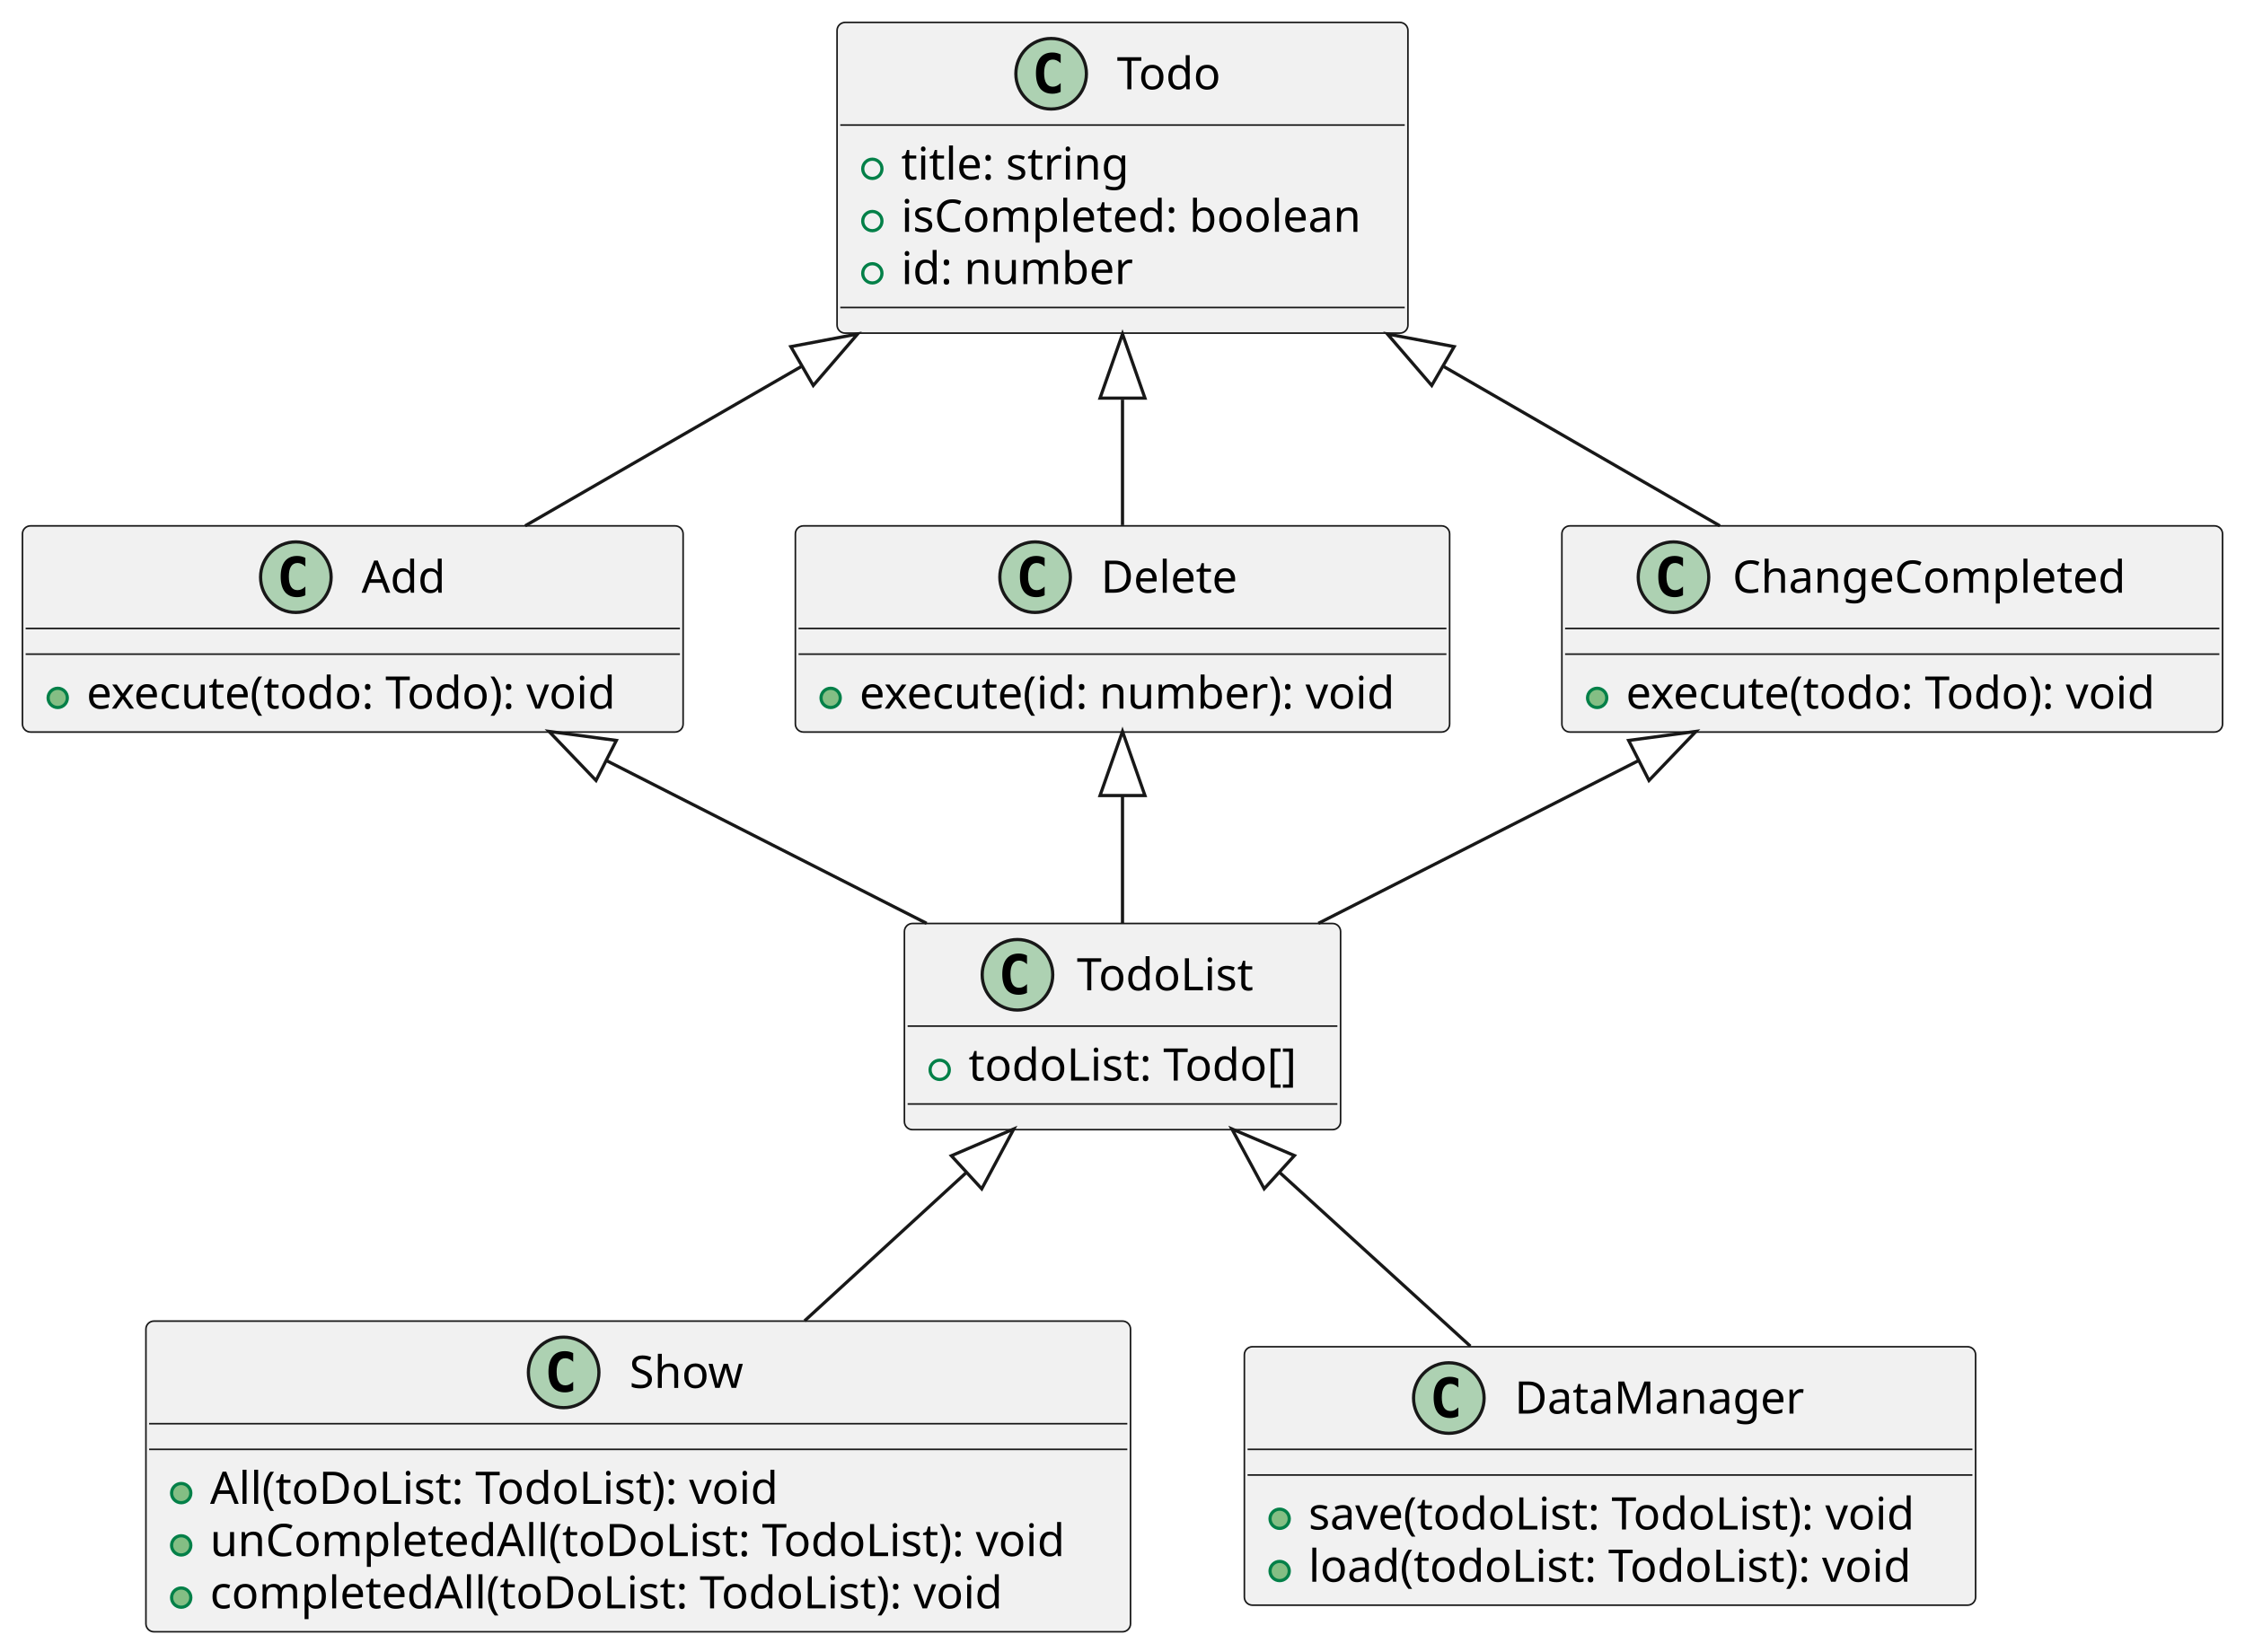
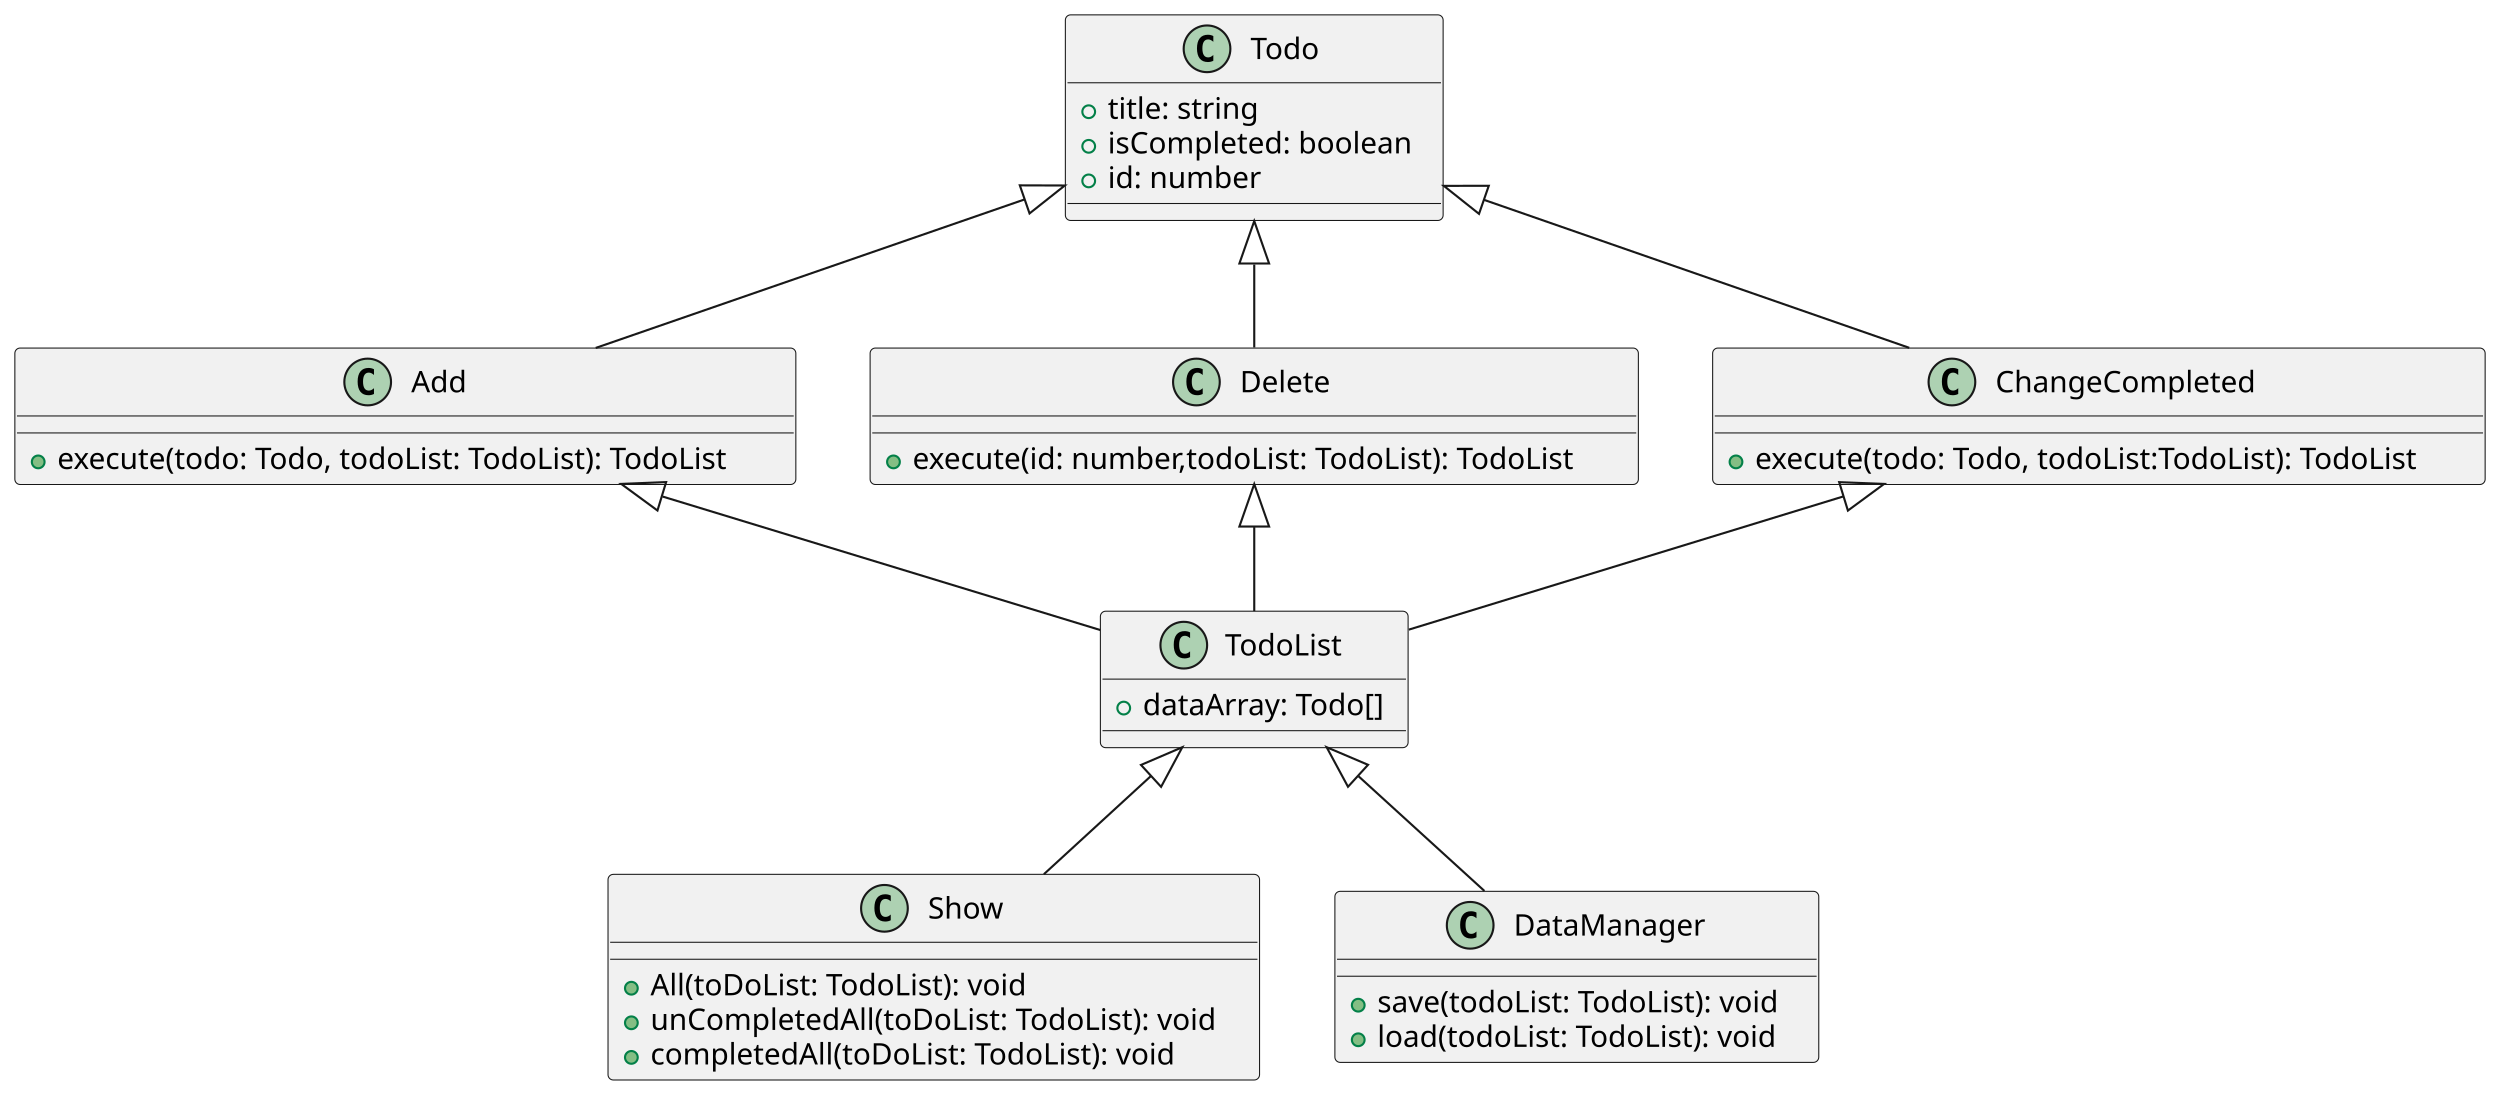
- <svg xmlns="http://www.w3.org/2000/svg" contentStyleType="text/css" height="515px" preserveAspectRatio="none" style="width:700px;height:515px;background:#FFFFFF;" version="1.1" viewBox="0 0 700 515" width="700px" zoomAndPan="magnify">
+ <svg xmlns="http://www.w3.org/2000/svg" contentStyleType="text/css" height="515px" preserveAspectRatio="none" style="width:1178px;height:515px;background:#FFFFFF;" version="1.1" viewBox="0 0 1178 515" width="1178px" zoomAndPan="magnify">
  <defs />
  <g>
    <g id="elem_Todo">
-       <rect codeLine="1" fill="#F1F1F1" height="96.891" id="Todo" rx="2.5" ry="2.5" style="stroke:#181818;stroke-width:0.5;" width="178" x="261" y="7" />
-       <ellipse cx="327.75" cy="23" fill="#ADD1B2" rx="11" ry="11" style="stroke:#181818;stroke-width:1.0;" />
-       <path d="M330.719,28.641 Q330.141,28.938 329.5,29.078 Q328.859,29.234 328.156,29.234 Q325.656,29.234 324.328,27.594 Q323.016,25.938 323.016,22.812 Q323.016,19.688 324.328,18.031 Q325.656,16.375 328.156,16.375 Q328.859,16.375 329.5,16.531 Q330.156,16.688 330.719,16.984 L330.719,19.703 Q330.094,19.125 329.5,18.859 Q328.906,18.578 328.281,18.578 Q326.938,18.578 326.25,19.656 Q325.562,20.719 325.562,22.812 Q325.562,24.906 326.25,25.984 Q326.938,27.047 328.281,27.047 Q328.906,27.047 329.5,26.781 Q330.094,26.5 330.719,25.922 L330.719,28.641 Z " fill="#000000" />
-       <text fill="#000000" font-family="sans-serif" font-size="14" lengthAdjust="spacing" textLength="36" x="348.25" y="27.847">Todo</text>
-       <line style="stroke:#181818;stroke-width:0.5;" x1="262" x2="438" y1="39" y2="39" />
-       <ellipse cx="272" cy="52.648" fill="none" rx="3" ry="3" style="stroke:#038048;stroke-width:1.0;" />
-       <text fill="#000000" font-family="sans-serif" font-size="14" lengthAdjust="spacing" textLength="73" x="281" y="55.995">title: string</text>
-       <ellipse cx="272" cy="68.945" fill="none" rx="3" ry="3" style="stroke:#038048;stroke-width:1.0;" />
-       <text fill="#000000" font-family="sans-serif" font-size="14" lengthAdjust="spacing" textLength="152" x="281" y="72.292">isCompleted: boolean</text>
-       <ellipse cx="272" cy="85.242" fill="none" rx="3" ry="3" style="stroke:#038048;stroke-width:1.0;" />
-       <text fill="#000000" font-family="sans-serif" font-size="14" lengthAdjust="spacing" textLength="75" x="281" y="88.589">id: number</text>
-       <line style="stroke:#181818;stroke-width:0.5;" x1="262" x2="438" y1="95.891" y2="95.891" />
+       <rect codeLine="1" fill="#F1F1F1" height="96.891" id="Todo" rx="2.5" ry="2.5" style="stroke:#181818;stroke-width:0.5;" width="178" x="502" y="7" />
+       <ellipse cx="568.75" cy="23" fill="#ADD1B2" rx="11" ry="11" style="stroke:#181818;stroke-width:1.0;" />
+       <path d="M571.719,28.641 Q571.141,28.938 570.5,29.078 Q569.859,29.234 569.156,29.234 Q566.656,29.234 565.328,27.594 Q564.016,25.938 564.016,22.812 Q564.016,19.688 565.328,18.031 Q566.656,16.375 569.156,16.375 Q569.859,16.375 570.5,16.531 Q571.156,16.688 571.719,16.984 L571.719,19.703 Q571.094,19.125 570.5,18.859 Q569.906,18.578 569.281,18.578 Q567.938,18.578 567.25,19.656 Q566.562,20.719 566.562,22.812 Q566.562,24.906 567.25,25.984 Q567.938,27.047 569.281,27.047 Q569.906,27.047 570.5,26.781 Q571.094,26.5 571.719,25.922 L571.719,28.641 Z " fill="#000000" />
+       <text fill="#000000" font-family="sans-serif" font-size="14" lengthAdjust="spacing" textLength="36" x="589.25" y="27.847">Todo</text>
+       <line style="stroke:#181818;stroke-width:0.5;" x1="503" x2="679" y1="39" y2="39" />
+       <ellipse cx="513" cy="52.648" fill="none" rx="3" ry="3" style="stroke:#038048;stroke-width:1.0;" />
+       <text fill="#000000" font-family="sans-serif" font-size="14" lengthAdjust="spacing" textLength="73" x="522" y="55.995">title: string</text>
+       <ellipse cx="513" cy="68.945" fill="none" rx="3" ry="3" style="stroke:#038048;stroke-width:1.0;" />
+       <text fill="#000000" font-family="sans-serif" font-size="14" lengthAdjust="spacing" textLength="152" x="522" y="72.292">isCompleted: boolean</text>
+       <ellipse cx="513" cy="85.242" fill="none" rx="3" ry="3" style="stroke:#038048;stroke-width:1.0;" />
+       <text fill="#000000" font-family="sans-serif" font-size="14" lengthAdjust="spacing" textLength="75" x="522" y="88.589">id: number</text>
+       <line style="stroke:#181818;stroke-width:0.5;" x1="503" x2="679" y1="95.891" y2="95.891" />
    </g>
    <g id="elem_TodoList">
-       <rect codeLine="6" fill="#F1F1F1" height="64.297" id="TodoList" rx="2.5" ry="2.5" style="stroke:#181818;stroke-width:0.5;" width="136" x="282" y="288" />
-       <ellipse cx="317.25" cy="304" fill="#ADD1B2" rx="11" ry="11" style="stroke:#181818;stroke-width:1.0;" />
-       <path d="M320.219,309.641 Q319.641,309.938 319,310.078 Q318.359,310.234 317.656,310.234 Q315.156,310.234 313.828,308.594 Q312.516,306.938 312.516,303.812 Q312.516,300.688 313.828,299.031 Q315.156,297.375 317.656,297.375 Q318.359,297.375 319,297.531 Q319.656,297.688 320.219,297.984 L320.219,300.703 Q319.594,300.125 319,299.859 Q318.406,299.578 317.781,299.578 Q316.438,299.578 315.75,300.656 Q315.062,301.719 315.062,303.812 Q315.062,305.906 315.75,306.984 Q316.438,308.047 317.781,308.047 Q318.406,308.047 319,307.781 Q319.594,307.5 320.219,306.922 L320.219,309.641 Z " fill="#000000" />
-       <text fill="#000000" font-family="sans-serif" font-size="14" lengthAdjust="spacing" textLength="59" x="335.75" y="308.847">TodoList</text>
-       <line style="stroke:#181818;stroke-width:0.5;" x1="283" x2="417" y1="320" y2="320" />
-       <ellipse cx="293" cy="333.648" fill="none" rx="3" ry="3" style="stroke:#038048;stroke-width:1.0;" />
-       <text fill="#000000" font-family="sans-serif" font-size="14" lengthAdjust="spacing" textLength="110" x="302" y="336.995">todoList: Todo[]</text>
-       <line style="stroke:#181818;stroke-width:0.5;" x1="283" x2="417" y1="344.297" y2="344.297" />
+       <rect codeLine="6" fill="#F1F1F1" height="64.297" id="TodoList" rx="2.5" ry="2.5" style="stroke:#181818;stroke-width:0.5;" width="145" x="518.5" y="288" />
+       <ellipse cx="557.8" cy="304" fill="#ADD1B2" rx="11" ry="11" style="stroke:#181818;stroke-width:1.0;" />
+       <path d="M560.769,309.641 Q560.191,309.938 559.55,310.078 Q558.909,310.234 558.206,310.234 Q555.706,310.234 554.378,308.594 Q553.066,306.938 553.066,303.812 Q553.066,300.688 554.378,299.031 Q555.706,297.375 558.206,297.375 Q558.909,297.375 559.55,297.531 Q560.206,297.688 560.769,297.984 L560.769,300.703 Q560.144,300.125 559.55,299.859 Q558.956,299.578 558.331,299.578 Q556.987,299.578 556.3,300.656 Q555.612,301.719 555.612,303.812 Q555.612,305.906 556.3,306.984 Q556.987,308.047 558.331,308.047 Q558.956,308.047 559.55,307.781 Q560.144,307.5 560.769,306.922 L560.769,309.641 Z " fill="#000000" />
+       <text fill="#000000" font-family="sans-serif" font-size="14" lengthAdjust="spacing" textLength="59" x="577.2" y="308.847">TodoList</text>
+       <line style="stroke:#181818;stroke-width:0.5;" x1="519.5" x2="662.5" y1="320" y2="320" />
+       <ellipse cx="529.5" cy="333.648" fill="none" rx="3" ry="3" style="stroke:#038048;stroke-width:1.0;" />
+       <text fill="#000000" font-family="sans-serif" font-size="14" lengthAdjust="spacing" textLength="119" x="538.5" y="336.995">dataArray: Todo[]</text>
+       <line style="stroke:#181818;stroke-width:0.5;" x1="519.5" x2="662.5" y1="344.297" y2="344.297" />
    </g>
    <g id="elem_Add">
-       <rect codeLine="9" fill="#F1F1F1" height="64.297" id="Add" rx="2.5" ry="2.5" style="stroke:#181818;stroke-width:0.5;" width="206" x="7" y="164" />
-       <ellipse cx="92.25" cy="180" fill="#ADD1B2" rx="11" ry="11" style="stroke:#181818;stroke-width:1.0;" />
-       <path d="M95.219,185.641 Q94.641,185.938 94,186.078 Q93.359,186.234 92.656,186.234 Q90.156,186.234 88.828,184.594 Q87.516,182.938 87.516,179.812 Q87.516,176.688 88.828,175.031 Q90.156,173.375 92.656,173.375 Q93.359,173.375 94,173.531 Q94.656,173.688 95.219,173.984 L95.219,176.703 Q94.594,176.125 94,175.859 Q93.406,175.578 92.781,175.578 Q91.438,175.578 90.75,176.656 Q90.062,177.719 90.062,179.812 Q90.062,181.906 90.75,182.984 Q91.438,184.047 92.781,184.047 Q93.406,184.047 94,183.781 Q94.594,183.5 95.219,182.922 L95.219,185.641 Z " fill="#000000" />
-       <text fill="#000000" font-family="sans-serif" font-size="14" lengthAdjust="spacing" textLength="27" x="112.75" y="184.847">Add</text>
-       <line style="stroke:#181818;stroke-width:0.5;" x1="8" x2="212" y1="196" y2="196" />
-       <line style="stroke:#181818;stroke-width:0.5;" x1="8" x2="212" y1="204" y2="204" />
+       <rect codeLine="9" fill="#F1F1F1" height="64.297" id="Add" rx="2.5" ry="2.5" style="stroke:#181818;stroke-width:0.5;" width="368" x="7" y="164" />
+       <ellipse cx="173.25" cy="180" fill="#ADD1B2" rx="11" ry="11" style="stroke:#181818;stroke-width:1.0;" />
+       <path d="M176.219,185.641 Q175.641,185.938 175,186.078 Q174.359,186.234 173.656,186.234 Q171.156,186.234 169.828,184.594 Q168.516,182.938 168.516,179.812 Q168.516,176.688 169.828,175.031 Q171.156,173.375 173.656,173.375 Q174.359,173.375 175,173.531 Q175.656,173.688 176.219,173.984 L176.219,176.703 Q175.594,176.125 175,175.859 Q174.406,175.578 173.781,175.578 Q172.438,175.578 171.75,176.656 Q171.062,177.719 171.062,179.812 Q171.062,181.906 171.75,182.984 Q172.438,184.047 173.781,184.047 Q174.406,184.047 175,183.781 Q175.594,183.5 176.219,182.922 L176.219,185.641 Z " fill="#000000" />
+       <text fill="#000000" font-family="sans-serif" font-size="14" lengthAdjust="spacing" textLength="27" x="193.75" y="184.847">Add</text>
+       <line style="stroke:#181818;stroke-width:0.5;" x1="8" x2="374" y1="196" y2="196" />
+       <line style="stroke:#181818;stroke-width:0.5;" x1="8" x2="374" y1="204" y2="204" />
      <ellipse cx="18" cy="217.648" fill="#84BE84" rx="3" ry="3" style="stroke:#038048;stroke-width:1.0;" />
-       <text fill="#000000" font-family="sans-serif" font-size="14" lengthAdjust="spacing" textLength="180" x="27" y="220.995">execute(todo: Todo): void</text>
+       <text fill="#000000" font-family="sans-serif" font-size="14" lengthAdjust="spacing" textLength="342" x="27" y="220.995">execute(todo: Todo, todoList: TodoList): TodoList</text>
    </g>
    <g id="elem_Delete">
-       <rect codeLine="12" fill="#F1F1F1" height="64.297" id="Delete" rx="2.5" ry="2.5" style="stroke:#181818;stroke-width:0.5;" width="204" x="248" y="164" />
-       <ellipse cx="322.75" cy="180" fill="#ADD1B2" rx="11" ry="11" style="stroke:#181818;stroke-width:1.0;" />
-       <path d="M325.719,185.641 Q325.141,185.938 324.5,186.078 Q323.859,186.234 323.156,186.234 Q320.656,186.234 319.328,184.594 Q318.016,182.938 318.016,179.812 Q318.016,176.688 319.328,175.031 Q320.656,173.375 323.156,173.375 Q323.859,173.375 324.5,173.531 Q325.156,173.688 325.719,173.984 L325.719,176.703 Q325.094,176.125 324.5,175.859 Q323.906,175.578 323.281,175.578 Q321.938,175.578 321.25,176.656 Q320.562,177.719 320.562,179.812 Q320.562,181.906 321.25,182.984 Q321.938,184.047 323.281,184.047 Q323.906,184.047 324.5,183.781 Q325.094,183.5 325.719,182.922 L325.719,185.641 Z " fill="#000000" />
-       <text fill="#000000" font-family="sans-serif" font-size="14" lengthAdjust="spacing" textLength="46" x="343.25" y="184.847">Delete</text>
-       <line style="stroke:#181818;stroke-width:0.5;" x1="249" x2="451" y1="196" y2="196" />
-       <line style="stroke:#181818;stroke-width:0.5;" x1="249" x2="451" y1="204" y2="204" />
-       <ellipse cx="259" cy="217.648" fill="#84BE84" rx="3" ry="3" style="stroke:#038048;stroke-width:1.0;" />
-       <text fill="#000000" font-family="sans-serif" font-size="14" lengthAdjust="spacing" textLength="178" x="268" y="220.995">execute(id: number): void</text>
+       <rect codeLine="12" fill="#F1F1F1" height="64.297" id="Delete" rx="2.5" ry="2.5" style="stroke:#181818;stroke-width:0.5;" width="362" x="410" y="164" />
+       <ellipse cx="563.75" cy="180" fill="#ADD1B2" rx="11" ry="11" style="stroke:#181818;stroke-width:1.0;" />
+       <path d="M566.719,185.641 Q566.141,185.938 565.5,186.078 Q564.859,186.234 564.156,186.234 Q561.656,186.234 560.328,184.594 Q559.016,182.938 559.016,179.812 Q559.016,176.688 560.328,175.031 Q561.656,173.375 564.156,173.375 Q564.859,173.375 565.5,173.531 Q566.156,173.688 566.719,173.984 L566.719,176.703 Q566.094,176.125 565.5,175.859 Q564.906,175.578 564.281,175.578 Q562.938,175.578 562.25,176.656 Q561.562,177.719 561.562,179.812 Q561.562,181.906 562.25,182.984 Q562.938,184.047 564.281,184.047 Q564.906,184.047 565.5,183.781 Q566.094,183.5 566.719,182.922 L566.719,185.641 Z " fill="#000000" />
+       <text fill="#000000" font-family="sans-serif" font-size="14" lengthAdjust="spacing" textLength="46" x="584.25" y="184.847">Delete</text>
+       <line style="stroke:#181818;stroke-width:0.5;" x1="411" x2="771" y1="196" y2="196" />
+       <line style="stroke:#181818;stroke-width:0.5;" x1="411" x2="771" y1="204" y2="204" />
+       <ellipse cx="421" cy="217.648" fill="#84BE84" rx="3" ry="3" style="stroke:#038048;stroke-width:1.0;" />
+       <text fill="#000000" font-family="sans-serif" font-size="14" lengthAdjust="spacing" textLength="336" x="430" y="220.995">execute(id: number,todoList: TodoList): TodoList</text>
    </g>
    <g id="elem_ChangeCompleted">
-       <rect codeLine="15" fill="#F1F1F1" height="64.297" id="ChangeCompleted" rx="2.5" ry="2.5" style="stroke:#181818;stroke-width:0.5;" width="206" x="487" y="164" />
-       <ellipse cx="521.8" cy="180" fill="#ADD1B2" rx="11" ry="11" style="stroke:#181818;stroke-width:1.0;" />
-       <path d="M524.769,185.641 Q524.191,185.938 523.55,186.078 Q522.909,186.234 522.206,186.234 Q519.706,186.234 518.378,184.594 Q517.066,182.938 517.066,179.812 Q517.066,176.688 518.378,175.031 Q519.706,173.375 522.206,173.375 Q522.909,173.375 523.55,173.531 Q524.206,173.688 524.769,173.984 L524.769,176.703 Q524.144,176.125 523.55,175.859 Q522.956,175.578 522.331,175.578 Q520.987,175.578 520.3,176.656 Q519.612,177.719 519.612,179.812 Q519.612,181.906 520.3,182.984 Q520.987,184.047 522.331,184.047 Q522.956,184.047 523.55,183.781 Q524.144,183.5 524.769,182.922 L524.769,185.641 Z " fill="#000000" />
-       <text fill="#000000" font-family="sans-serif" font-size="14" lengthAdjust="spacing" textLength="130" x="540.2" y="184.847">ChangeCompleted</text>
-       <line style="stroke:#181818;stroke-width:0.5;" x1="488" x2="692" y1="196" y2="196" />
-       <line style="stroke:#181818;stroke-width:0.5;" x1="488" x2="692" y1="204" y2="204" />
-       <ellipse cx="498" cy="217.648" fill="#84BE84" rx="3" ry="3" style="stroke:#038048;stroke-width:1.0;" />
-       <text fill="#000000" font-family="sans-serif" font-size="14" lengthAdjust="spacing" textLength="180" x="507" y="220.995">execute(todo: Todo): void</text>
+       <rect codeLine="15" fill="#F1F1F1" height="64.297" id="ChangeCompleted" rx="2.5" ry="2.5" style="stroke:#181818;stroke-width:0.5;" width="364" x="807" y="164" />
+       <ellipse cx="919.75" cy="180" fill="#ADD1B2" rx="11" ry="11" style="stroke:#181818;stroke-width:1.0;" />
+       <path d="M922.719,185.641 Q922.141,185.938 921.5,186.078 Q920.859,186.234 920.156,186.234 Q917.656,186.234 916.328,184.594 Q915.016,182.938 915.016,179.812 Q915.016,176.688 916.328,175.031 Q917.656,173.375 920.156,173.375 Q920.859,173.375 921.5,173.531 Q922.156,173.688 922.719,173.984 L922.719,176.703 Q922.094,176.125 921.5,175.859 Q920.906,175.578 920.281,175.578 Q918.938,175.578 918.25,176.656 Q917.562,177.719 917.562,179.812 Q917.562,181.906 918.25,182.984 Q918.938,184.047 920.281,184.047 Q920.906,184.047 921.5,183.781 Q922.094,183.5 922.719,182.922 L922.719,185.641 Z " fill="#000000" />
+       <text fill="#000000" font-family="sans-serif" font-size="14" lengthAdjust="spacing" textLength="130" x="940.25" y="184.847">ChangeCompleted</text>
+       <line style="stroke:#181818;stroke-width:0.5;" x1="808" x2="1170" y1="196" y2="196" />
+       <line style="stroke:#181818;stroke-width:0.5;" x1="808" x2="1170" y1="204" y2="204" />
+       <ellipse cx="818" cy="217.648" fill="#84BE84" rx="3" ry="3" style="stroke:#038048;stroke-width:1.0;" />
+       <text fill="#000000" font-family="sans-serif" font-size="14" lengthAdjust="spacing" textLength="338" x="827" y="220.995">execute(todo: Todo, todoList:TodoList): TodoList</text>
    </g>
    <g id="elem_Show">
-       <rect codeLine="18" fill="#F1F1F1" height="96.891" id="Show" rx="2.5" ry="2.5" style="stroke:#181818;stroke-width:0.5;" width="307" x="45.5" y="412" />
-       <ellipse cx="175.75" cy="428" fill="#ADD1B2" rx="11" ry="11" style="stroke:#181818;stroke-width:1.0;" />
-       <path d="M178.719,433.641 Q178.141,433.938 177.5,434.078 Q176.859,434.234 176.156,434.234 Q173.656,434.234 172.328,432.594 Q171.016,430.938 171.016,427.812 Q171.016,424.688 172.328,423.031 Q173.656,421.375 176.156,421.375 Q176.859,421.375 177.5,421.531 Q178.156,421.688 178.719,421.984 L178.719,424.703 Q178.094,424.125 177.5,423.859 Q176.906,423.578 176.281,423.578 Q174.938,423.578 174.25,424.656 Q173.562,425.719 173.562,427.812 Q173.562,429.906 174.25,430.984 Q174.938,432.047 176.281,432.047 Q176.906,432.047 177.5,431.781 Q178.094,431.5 178.719,430.922 L178.719,433.641 Z " fill="#000000" />
-       <text fill="#000000" font-family="sans-serif" font-size="14" lengthAdjust="spacing" textLength="38" x="196.25" y="432.847">Show</text>
-       <line style="stroke:#181818;stroke-width:0.5;" x1="46.5" x2="351.5" y1="444" y2="444" />
-       <line style="stroke:#181818;stroke-width:0.5;" x1="46.5" x2="351.5" y1="452" y2="452" />
-       <ellipse cx="56.5" cy="465.648" fill="#84BE84" rx="3" ry="3" style="stroke:#038048;stroke-width:1.0;" />
-       <text fill="#000000" font-family="sans-serif" font-size="14" lengthAdjust="spacing" textLength="187" x="65.5" y="468.995">All(toDoList: TodoList): void</text>
-       <ellipse cx="56.5" cy="481.945" fill="#84BE84" rx="3" ry="3" style="stroke:#038048;stroke-width:1.0;" />
-       <text fill="#000000" font-family="sans-serif" font-size="14" lengthAdjust="spacing" textLength="281" x="65.5" y="485.292">unCompletedAll(toDoList: TodoList): void</text>
-       <ellipse cx="56.5" cy="498.242" fill="#84BE84" rx="3" ry="3" style="stroke:#038048;stroke-width:1.0;" />
-       <text fill="#000000" font-family="sans-serif" font-size="14" lengthAdjust="spacing" textLength="261" x="65.5" y="501.589">completedAll(toDoList: TodoList): void</text>
+       <rect codeLine="18" fill="#F1F1F1" height="96.891" id="Show" rx="2.5" ry="2.5" style="stroke:#181818;stroke-width:0.5;" width="307" x="286.5" y="412" />
+       <ellipse cx="416.75" cy="428" fill="#ADD1B2" rx="11" ry="11" style="stroke:#181818;stroke-width:1.0;" />
+       <path d="M419.719,433.641 Q419.141,433.938 418.5,434.078 Q417.859,434.234 417.156,434.234 Q414.656,434.234 413.328,432.594 Q412.016,430.938 412.016,427.812 Q412.016,424.688 413.328,423.031 Q414.656,421.375 417.156,421.375 Q417.859,421.375 418.5,421.531 Q419.156,421.688 419.719,421.984 L419.719,424.703 Q419.094,424.125 418.5,423.859 Q417.906,423.578 417.281,423.578 Q415.938,423.578 415.25,424.656 Q414.562,425.719 414.562,427.812 Q414.562,429.906 415.25,430.984 Q415.938,432.047 417.281,432.047 Q417.906,432.047 418.5,431.781 Q419.094,431.5 419.719,430.922 L419.719,433.641 Z " fill="#000000" />
+       <text fill="#000000" font-family="sans-serif" font-size="14" lengthAdjust="spacing" textLength="38" x="437.25" y="432.847">Show</text>
+       <line style="stroke:#181818;stroke-width:0.5;" x1="287.5" x2="592.5" y1="444" y2="444" />
+       <line style="stroke:#181818;stroke-width:0.5;" x1="287.5" x2="592.5" y1="452" y2="452" />
+       <ellipse cx="297.5" cy="465.648" fill="#84BE84" rx="3" ry="3" style="stroke:#038048;stroke-width:1.0;" />
+       <text fill="#000000" font-family="sans-serif" font-size="14" lengthAdjust="spacing" textLength="187" x="306.5" y="468.995">All(toDoList: TodoList): void</text>
+       <ellipse cx="297.5" cy="481.945" fill="#84BE84" rx="3" ry="3" style="stroke:#038048;stroke-width:1.0;" />
+       <text fill="#000000" font-family="sans-serif" font-size="14" lengthAdjust="spacing" textLength="281" x="306.5" y="485.292">unCompletedAll(toDoList: TodoList): void</text>
+       <ellipse cx="297.5" cy="498.242" fill="#84BE84" rx="3" ry="3" style="stroke:#038048;stroke-width:1.0;" />
+       <text fill="#000000" font-family="sans-serif" font-size="14" lengthAdjust="spacing" textLength="261" x="306.5" y="501.589">completedAll(toDoList: TodoList): void</text>
    </g>
    <g id="elem_DataManager">
-       <rect codeLine="23" fill="#F1F1F1" height="80.594" id="DataManager" rx="2.5" ry="2.5" style="stroke:#181818;stroke-width:0.5;" width="228" x="388" y="420" />
-       <ellipse cx="451.75" cy="436" fill="#ADD1B2" rx="11" ry="11" style="stroke:#181818;stroke-width:1.0;" />
-       <path d="M454.719,441.641 Q454.141,441.938 453.5,442.078 Q452.859,442.234 452.156,442.234 Q449.656,442.234 448.328,440.594 Q447.016,438.938 447.016,435.812 Q447.016,432.688 448.328,431.031 Q449.656,429.375 452.156,429.375 Q452.859,429.375 453.5,429.531 Q454.156,429.688 454.719,429.984 L454.719,432.703 Q454.094,432.125 453.5,431.859 Q452.906,431.578 452.281,431.578 Q450.938,431.578 450.25,432.656 Q449.562,433.719 449.562,435.812 Q449.562,437.906 450.25,438.984 Q450.938,440.047 452.281,440.047 Q452.906,440.047 453.5,439.781 Q454.094,439.5 454.719,438.922 L454.719,441.641 Z " fill="#000000" />
-       <text fill="#000000" font-family="sans-serif" font-size="14" lengthAdjust="spacing" textLength="92" x="472.25" y="440.847">DataManager</text>
-       <line style="stroke:#181818;stroke-width:0.5;" x1="389" x2="615" y1="452" y2="452" />
-       <line style="stroke:#181818;stroke-width:0.5;" x1="389" x2="615" y1="460" y2="460" />
-       <ellipse cx="399" cy="473.648" fill="#84BE84" rx="3" ry="3" style="stroke:#038048;stroke-width:1.0;" />
-       <text fill="#000000" font-family="sans-serif" font-size="14" lengthAdjust="spacing" textLength="202" x="408" y="476.995">save(todoList: TodoList): void</text>
-       <ellipse cx="399" cy="489.945" fill="#84BE84" rx="3" ry="3" style="stroke:#038048;stroke-width:1.0;" />
-       <text fill="#000000" font-family="sans-serif" font-size="14" lengthAdjust="spacing" textLength="199" x="408" y="493.292">load(todoList: TodoList): void</text>
+       <rect codeLine="23" fill="#F1F1F1" height="80.594" id="DataManager" rx="2.5" ry="2.5" style="stroke:#181818;stroke-width:0.5;" width="228" x="629" y="420" />
+       <ellipse cx="692.75" cy="436" fill="#ADD1B2" rx="11" ry="11" style="stroke:#181818;stroke-width:1.0;" />
+       <path d="M695.719,441.641 Q695.141,441.938 694.5,442.078 Q693.859,442.234 693.156,442.234 Q690.656,442.234 689.328,440.594 Q688.016,438.938 688.016,435.812 Q688.016,432.688 689.328,431.031 Q690.656,429.375 693.156,429.375 Q693.859,429.375 694.5,429.531 Q695.156,429.688 695.719,429.984 L695.719,432.703 Q695.094,432.125 694.5,431.859 Q693.906,431.578 693.281,431.578 Q691.938,431.578 691.25,432.656 Q690.562,433.719 690.562,435.812 Q690.562,437.906 691.25,438.984 Q691.938,440.047 693.281,440.047 Q693.906,440.047 694.5,439.781 Q695.094,439.5 695.719,438.922 L695.719,441.641 Z " fill="#000000" />
+       <text fill="#000000" font-family="sans-serif" font-size="14" lengthAdjust="spacing" textLength="92" x="713.25" y="440.847">DataManager</text>
+       <line style="stroke:#181818;stroke-width:0.5;" x1="630" x2="856" y1="452" y2="452" />
+       <line style="stroke:#181818;stroke-width:0.5;" x1="630" x2="856" y1="460" y2="460" />
+       <ellipse cx="640" cy="473.648" fill="#84BE84" rx="3" ry="3" style="stroke:#038048;stroke-width:1.0;" />
+       <text fill="#000000" font-family="sans-serif" font-size="14" lengthAdjust="spacing" textLength="202" x="649" y="476.995">save(todoList: TodoList): void</text>
+       <ellipse cx="640" cy="489.945" fill="#84BE84" rx="3" ry="3" style="stroke:#038048;stroke-width:1.0;" />
+       <text fill="#000000" font-family="sans-serif" font-size="14" lengthAdjust="spacing" textLength="199" x="649" y="493.292">load(todoList: TodoList): void</text>
    </g>
    <g id="link_Todo_Delete">
-       <path codeLine="28" d="M350,124.64 C350,138.34 350,152.1 350,163.77 " fill="none" id="Todo-backto-Delete" style="stroke:#181818;stroke-width:1.0;" />
-       <polygon fill="none" points="343,124.16,350,104.16,357,124.16,343,124.16" style="stroke:#181818;stroke-width:1.0;" />
+       <path codeLine="28" d="M591,124.64 C591,138.34 591,152.1 591,163.77 " fill="none" id="Todo-backto-Delete" style="stroke:#181818;stroke-width:1.0;" />
+       <polygon fill="none" points="584,124.16,591,104.16,598,124.16,584,124.16" style="stroke:#181818;stroke-width:1.0;" />
    </g>
    <g id="link_Todo_Add">
-       <path codeLine="29" d="M249.8,114.33 C220.29,131.35 189.14,149.33 163.75,163.98 " fill="none" id="Todo-backto-Add" style="stroke:#181818;stroke-width:1.0;" />
-       <polygon fill="none" points="246.58,108.1,267.41,104.16,253.58,120.22,246.58,108.1" style="stroke:#181818;stroke-width:1.0;" />
+       <path codeLine="29" d="M482.63,94.02 C419.35,115.93 340.46,143.25 280.69,163.95 " fill="none" id="Todo-backto-Add" style="stroke:#181818;stroke-width:1.0;" />
+       <polygon fill="none" points="480.54,87.34,501.73,87.41,485.12,100.57,480.54,87.34" style="stroke:#181818;stroke-width:1.0;" />
    </g>
    <g id="link_Todo_ChangeCompleted">
-       <path codeLine="30" d="M450.2,114.33 C479.71,131.35 510.86,149.33 536.25,163.98 " fill="none" id="Todo-backto-ChangeCompleted" style="stroke:#181818;stroke-width:1.0;" />
-       <polygon fill="none" points="446.42,120.22,432.59,104.16,453.42,108.1,446.42,120.22" style="stroke:#181818;stroke-width:1.0;" />
+       <path codeLine="30" d="M699.29,94.18 C762.13,116.05 840.33,143.26 899.64,163.9 " fill="none" id="Todo-backto-ChangeCompleted" style="stroke:#181818;stroke-width:1.0;" />
+       <polygon fill="none" points="696.91,100.77,680.32,87.58,701.51,87.54,696.91,100.77" style="stroke:#181818;stroke-width:1.0;" />
    </g>
    <g id="link_TodoList_Show">
-       <path codeLine="32" d="M301.35,365.63 C285.22,380.41 267.22,396.93 250.87,411.93 " fill="none" id="TodoList-backto-Show" style="stroke:#181818;stroke-width:1.0;" />
-       <polygon fill="none" points="296.64,360.44,316.11,352.08,306.11,370.76,296.64,360.44" style="stroke:#181818;stroke-width:1.0;" />
+       <path codeLine="32" d="M542.35,365.63 C526.22,380.41 508.22,396.93 491.87,411.93 " fill="none" id="TodoList-backto-Show" style="stroke:#181818;stroke-width:1.0;" />
+       <polygon fill="none" points="537.64,360.44,557.11,352.08,547.11,370.76,537.64,360.44" style="stroke:#181818;stroke-width:1.0;" />
    </g>
    <g id="link_TodoList_DataManager">
-       <path codeLine="33" d="M399.09,365.73 C418.2,383.14 439.92,402.93 458.46,419.82 " fill="none" id="TodoList-backto-DataManager" style="stroke:#181818;stroke-width:1.0;" />
-       <polygon fill="none" points="394.18,370.73,384.11,352.08,403.61,360.38,394.18,370.73" style="stroke:#181818;stroke-width:1.0;" />
+       <path codeLine="33" d="M640.09,365.73 C659.2,383.14 680.92,402.93 699.46,419.82 " fill="none" id="TodoList-backto-DataManager" style="stroke:#181818;stroke-width:1.0;" />
+       <polygon fill="none" points="635.18,370.73,625.11,352.08,644.61,360.38,635.18,370.73" style="stroke:#181818;stroke-width:1.0;" />
    </g>
    <g id="link_Delete_TodoList">
-       <path codeLine="35" d="M350,248.34 C350,261.81 350,275.92 350,287.96 " fill="none" id="Delete-backto-TodoList" style="stroke:#181818;stroke-width:1.0;" />
-       <polygon fill="none" points="343,248.1,350,228.1,357,248.1,343,248.1" style="stroke:#181818;stroke-width:1.0;" />
+       <path codeLine="35" d="M591,248.34 C591,261.81 591,275.92 591,287.96 " fill="none" id="Delete-backto-TodoList" style="stroke:#181818;stroke-width:1.0;" />
+       <polygon fill="none" points="584,248.1,591,228.1,598,248.1,584,248.1" style="stroke:#181818;stroke-width:1.0;" />
    </g>
    <g id="link_Add_TodoList">
-       <path codeLine="36" d="M189.18,237.25 C221.64,253.75 258.62,272.55 288.93,287.96 " fill="none" id="Add-backto-TodoList" style="stroke:#181818;stroke-width:1.0;" />
-       <polygon fill="none" points="185.84,243.4,171.18,228.1,192.18,230.92,185.84,243.4" style="stroke:#181818;stroke-width:1.0;" />
+       <path codeLine="36" d="M312.2,233.97 C379.52,254.5 461.01,279.35 518.46,296.88 " fill="none" id="Add-backto-TodoList" style="stroke:#181818;stroke-width:1.0;" />
+       <polygon fill="none" points="309.8,240.55,292.71,228.02,313.88,227.16,309.8,240.55" style="stroke:#181818;stroke-width:1.0;" />
    </g>
    <g id="link_ChangeCompleted_TodoList">
-       <path codeLine="37" d="M510.82,237.25 C478.36,253.75 441.38,272.55 411.07,287.96 " fill="none" id="ChangeCompleted-backto-TodoList" style="stroke:#181818;stroke-width:1.0;" />
-       <polygon fill="none" points="507.82,230.92,528.82,228.1,514.16,243.4,507.82,230.92" style="stroke:#181818;stroke-width:1.0;" />
+       <path codeLine="37" d="M868.47,233.95 C801.72,254.41 720.94,279.17 663.8,296.69 " fill="none" id="ChangeCompleted-backto-TodoList" style="stroke:#181818;stroke-width:1.0;" />
+       <polygon fill="none" points="866.62,227.19,887.8,228.02,870.73,240.58,866.62,227.19" style="stroke:#181818;stroke-width:1.0;" />
    </g>
  </g>
</svg>
